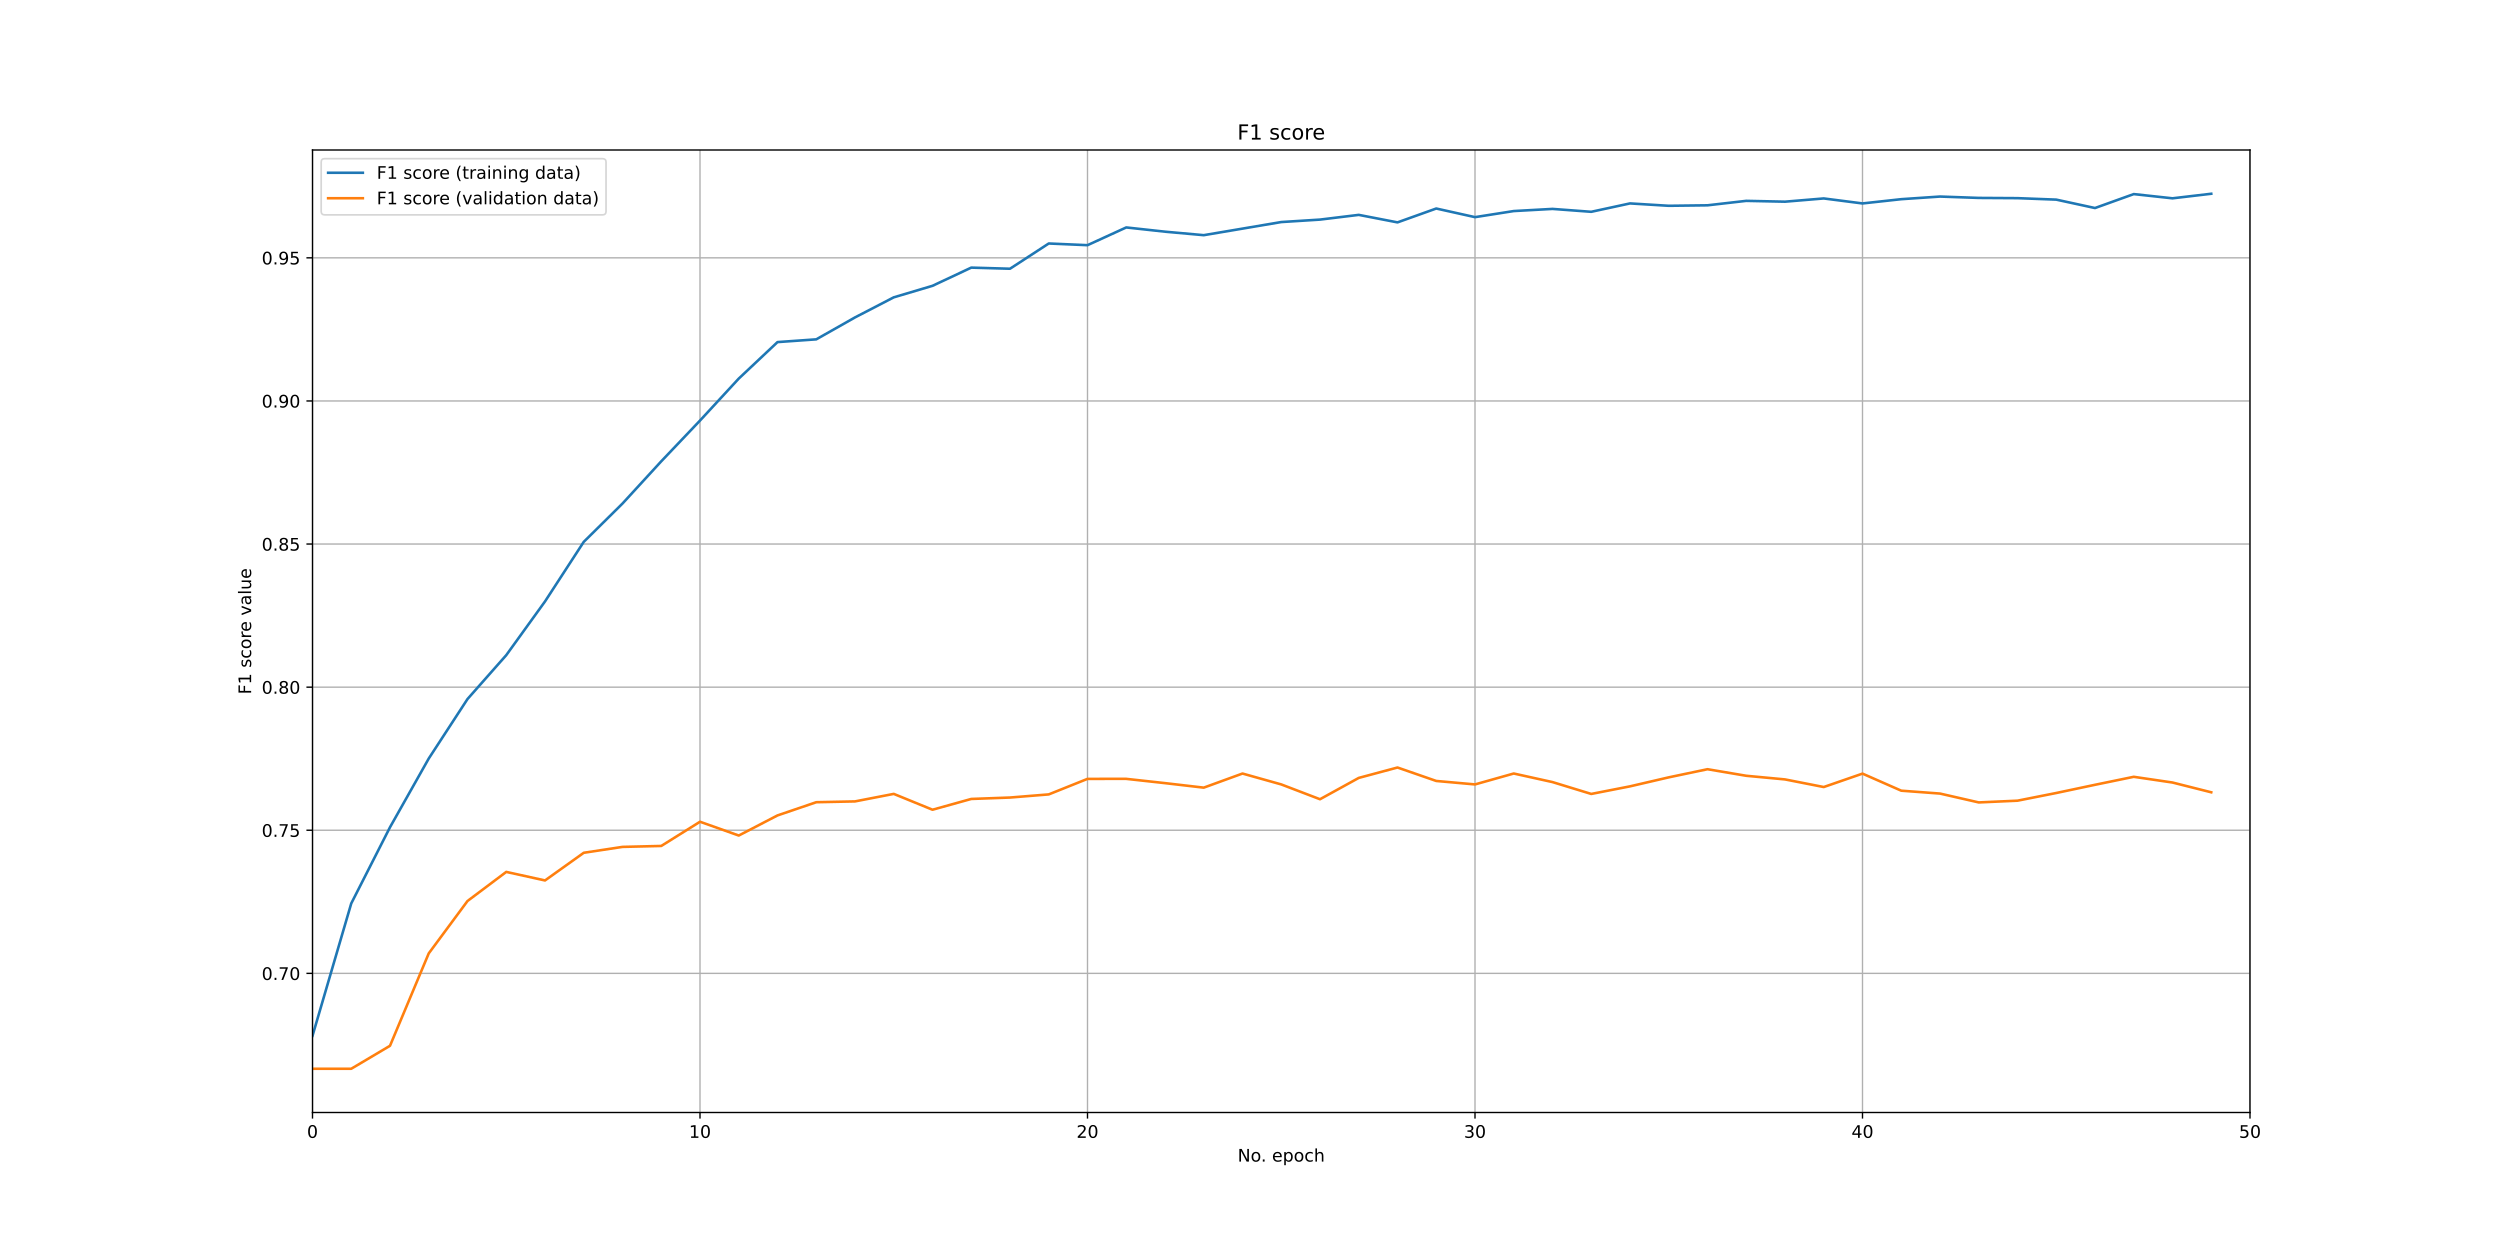
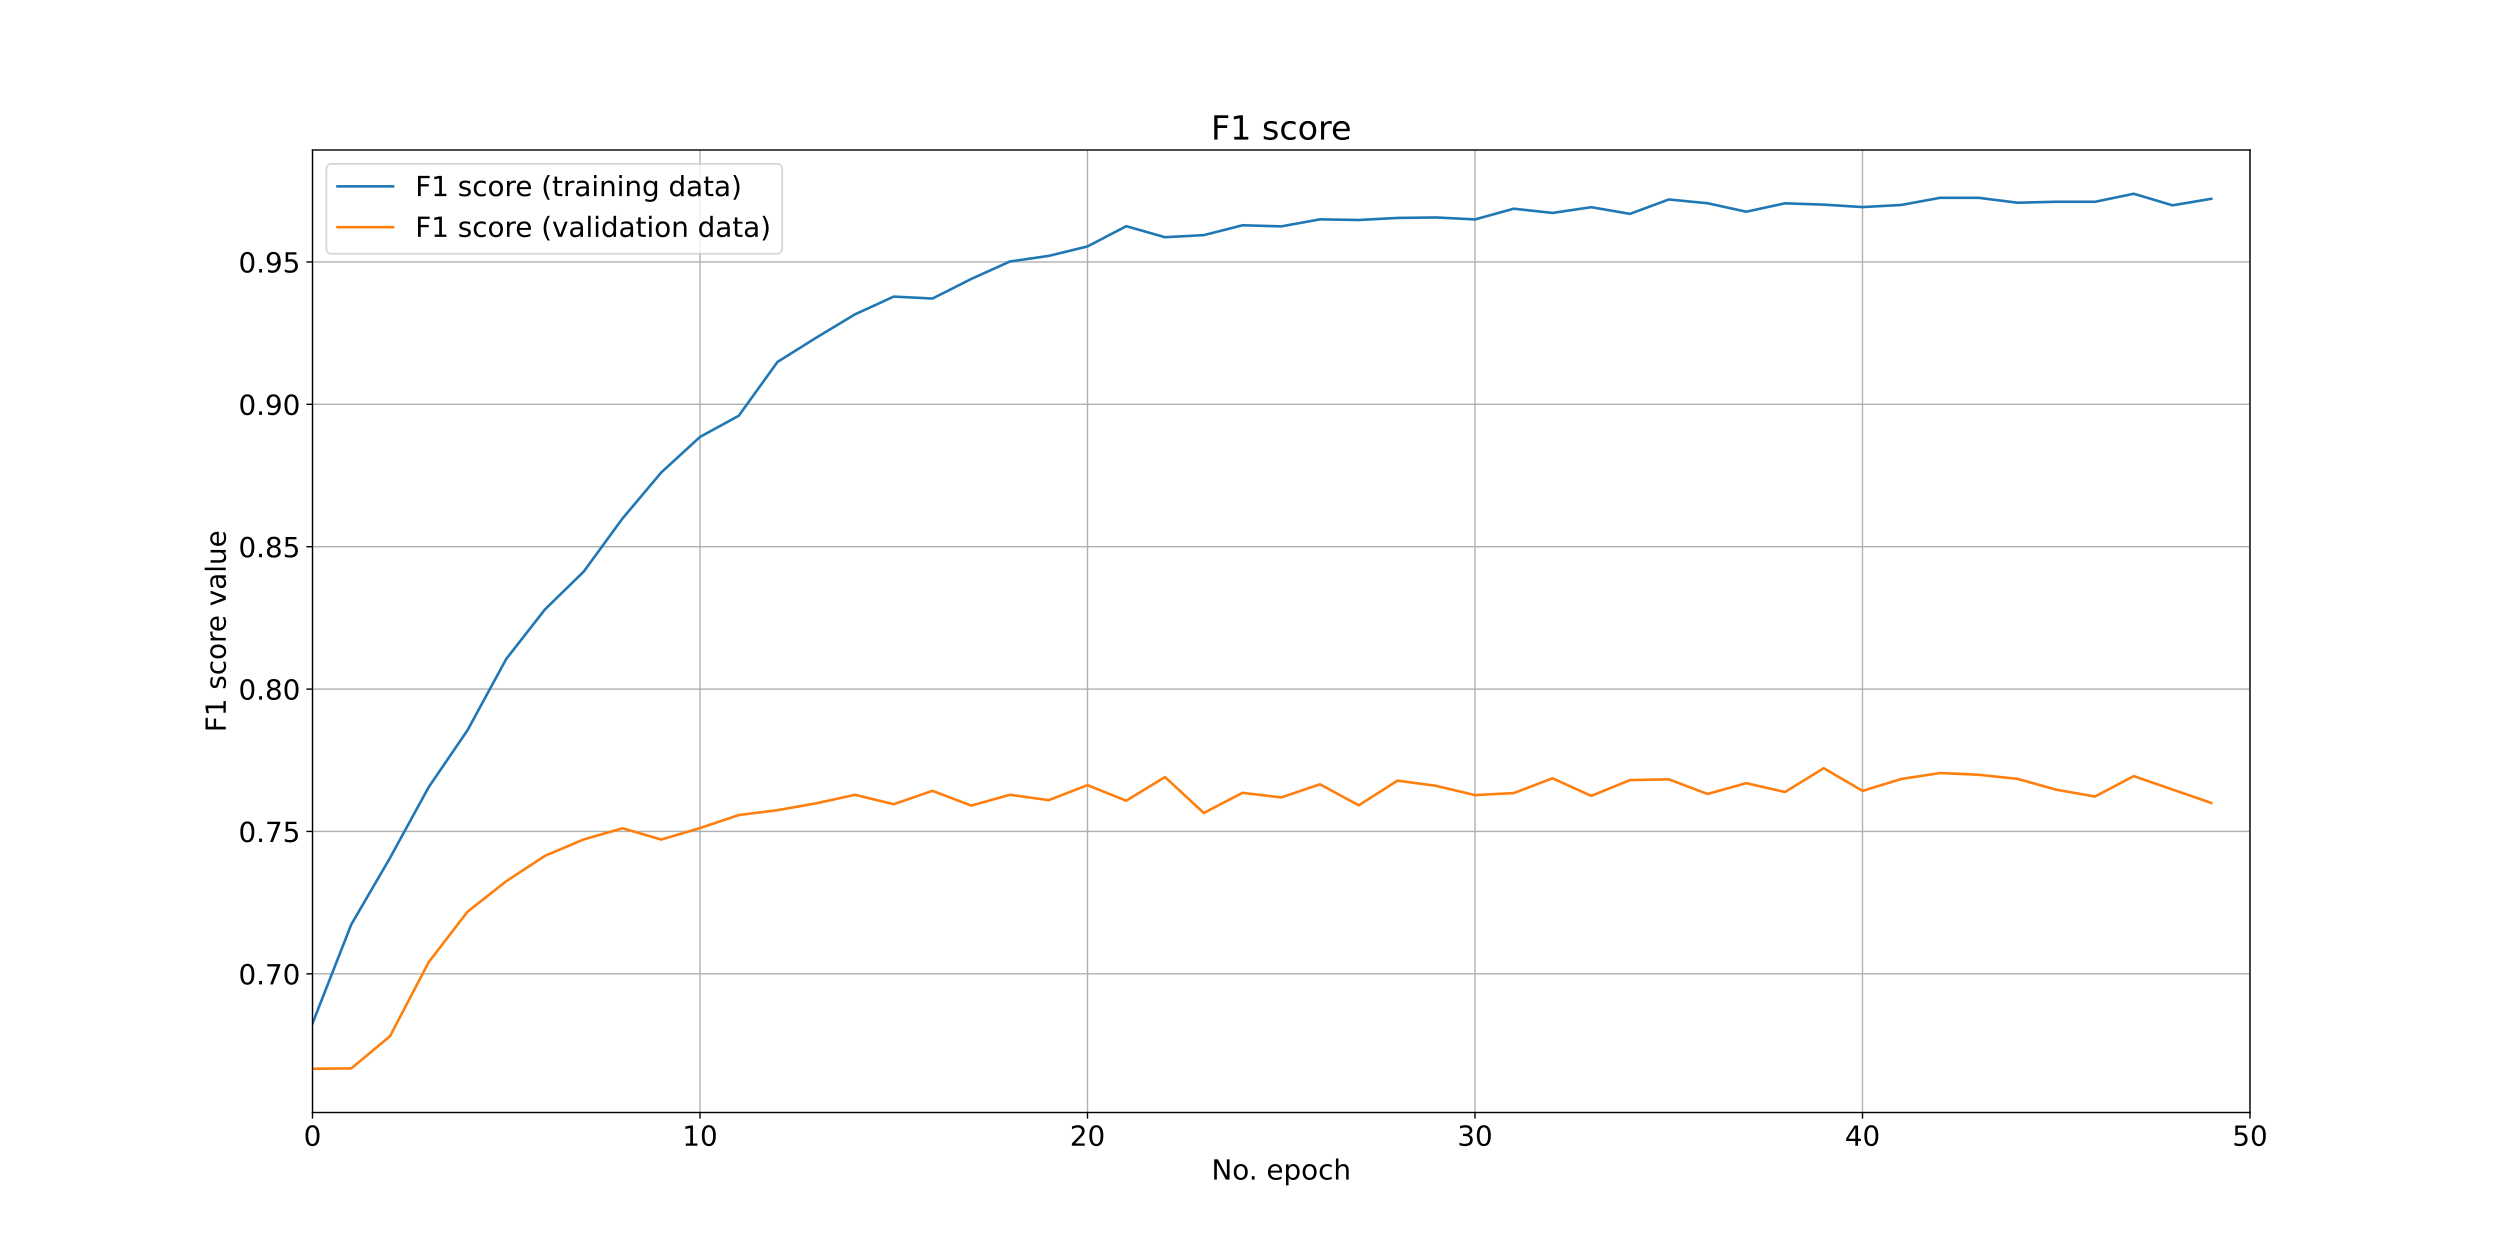
<svg xmlns="http://www.w3.org/2000/svg" xmlns:xlink="http://www.w3.org/1999/xlink" width="1440pt" height="720pt" viewBox="0 0 1440 720" version="1.1">
  <defs>
    <style type="text/css">*{stroke-linejoin: round; stroke-linecap: butt}</style>
  </defs>
  <g id="figure_1">
    <g id="patch_1">
      <path d="M 0 720  L 1440 720  L 1440 0  L 0 0  z " style="fill: #ffffff" />
    </g>
    <g id="axes_1">
      <g id="patch_2">
        <path d="M 180 640.8  L 1296 640.8  L 1296 86.4  L 180 86.4  z " style="fill: #ffffff" />
      </g>
      <g id="matplotlib.axis_1">
        <g id="xtick_1">
          <g id="line2d_1">
-             <path d="M 180 640.8  L 180 86.4  " clip-path="url(#p4580e4b6b5)" style="fill: none; stroke: #b0b0b0; stroke-width: 0.8; stroke-linecap: square" />
+             <path d="M 180 640.8  L 180 86.4  " clip-path="url(#p3c774e2cbd)" style="fill: none; stroke: #b0b0b0; stroke-width: 0.8; stroke-linecap: square" />
          </g>
          <g id="line2d_2">
            <defs>
-               <path id="mf531c2d4bf" d="M 0 0  L 0 3.5  " style="stroke: #000000; stroke-width: 0.8" />
+               <path id="ma11a5b293f" d="M 0 0  L 0 3.5  " style="stroke: #000000; stroke-width: 0.8" />
            </defs>
            <g>
-               <use xlink:href="#mf531c2d4bf" x="180" y="640.8" style="stroke: #000000; stroke-width: 0.8" />
+               <use xlink:href="#ma11a5b293f" x="180" y="640.8" style="stroke: #000000; stroke-width: 0.8" />
            </g>
          </g>
          <g id="text_1">
-             <g transform="translate(176.8187 655.3984)scale(0.1 -0.1)">
+             <g transform="translate(174.91 659.9575)scale(0.16 -0.16)">
              <defs>
                <path id="DejaVuSans-30" d="M 2034 4250  Q 1547 4250 1301 3770  Q 1056 3291 1056 2328  Q 1056 1369 1301 889  Q 1547 409 2034 409  Q 2525 409 2770 889  Q 3016 1369 3016 2328  Q 3016 3291 2770 3770  Q 2525 4250 2034 4250  z M 2034 4750  Q 2819 4750 3233 4129  Q 3647 3509 3647 2328  Q 3647 1150 3233 529  Q 2819 -91 2034 -91  Q 1250 -91 836 529  Q 422 1150 422 2328  Q 422 3509 836 4129  Q 1250 4750 2034 4750  z " transform="scale(0.015625)" />
              </defs>
              <use xlink:href="#DejaVuSans-30" />
            </g>
          </g>
        </g>
        <g id="xtick_2">
          <g id="line2d_3">
-             <path d="M 403.2 640.8  L 403.2 86.4  " clip-path="url(#p4580e4b6b5)" style="fill: none; stroke: #b0b0b0; stroke-width: 0.8; stroke-linecap: square" />
+             <path d="M 403.2 640.8  L 403.2 86.4  " clip-path="url(#p3c774e2cbd)" style="fill: none; stroke: #b0b0b0; stroke-width: 0.8; stroke-linecap: square" />
          </g>
          <g id="line2d_4">
            <g>
-               <use xlink:href="#mf531c2d4bf" x="403.2" y="640.8" style="stroke: #000000; stroke-width: 0.8" />
+               <use xlink:href="#ma11a5b293f" x="403.2" y="640.8" style="stroke: #000000; stroke-width: 0.8" />
            </g>
          </g>
          <g id="text_2">
-             <g transform="translate(396.8375 655.3984)scale(0.1 -0.1)">
+             <g transform="translate(393.02 659.9575)scale(0.16 -0.16)">
              <defs>
                <path id="DejaVuSans-31" d="M 794 531  L 1825 531  L 1825 4091  L 703 3866  L 703 4441  L 1819 4666  L 2450 4666  L 2450 531  L 3481 531  L 3481 0  L 794 0  L 794 531  z " transform="scale(0.015625)" />
              </defs>
              <use xlink:href="#DejaVuSans-31" />
              <use xlink:href="#DejaVuSans-30" x="63.623" />
            </g>
          </g>
        </g>
        <g id="xtick_3">
          <g id="line2d_5">
-             <path d="M 626.4 640.8  L 626.4 86.4  " clip-path="url(#p4580e4b6b5)" style="fill: none; stroke: #b0b0b0; stroke-width: 0.8; stroke-linecap: square" />
+             <path d="M 626.4 640.8  L 626.4 86.4  " clip-path="url(#p3c774e2cbd)" style="fill: none; stroke: #b0b0b0; stroke-width: 0.8; stroke-linecap: square" />
          </g>
          <g id="line2d_6">
            <g>
-               <use xlink:href="#mf531c2d4bf" x="626.4" y="640.8" style="stroke: #000000; stroke-width: 0.8" />
+               <use xlink:href="#ma11a5b293f" x="626.4" y="640.8" style="stroke: #000000; stroke-width: 0.8" />
            </g>
          </g>
          <g id="text_3">
-             <g transform="translate(620.0375 655.3984)scale(0.1 -0.1)">
+             <g transform="translate(616.22 659.9575)scale(0.16 -0.16)">
              <defs>
                <path id="DejaVuSans-32" d="M 1228 531  L 3431 531  L 3431 0  L 469 0  L 469 531  Q 828 903 1448 1529  Q 2069 2156 2228 2338  Q 2531 2678 2651 2914  Q 2772 3150 2772 3378  Q 2772 3750 2511 3984  Q 2250 4219 1831 4219  Q 1534 4219 1204 4116  Q 875 4013 500 3803  L 500 4441  Q 881 4594 1212 4672  Q 1544 4750 1819 4750  Q 2544 4750 2975 4387  Q 3406 4025 3406 3419  Q 3406 3131 3298 2873  Q 3191 2616 2906 2266  Q 2828 2175 2409 1742  Q 1991 1309 1228 531  z " transform="scale(0.015625)" />
              </defs>
              <use xlink:href="#DejaVuSans-32" />
              <use xlink:href="#DejaVuSans-30" x="63.623" />
            </g>
          </g>
        </g>
        <g id="xtick_4">
          <g id="line2d_7">
-             <path d="M 849.6 640.8  L 849.6 86.4  " clip-path="url(#p4580e4b6b5)" style="fill: none; stroke: #b0b0b0; stroke-width: 0.8; stroke-linecap: square" />
+             <path d="M 849.6 640.8  L 849.6 86.4  " clip-path="url(#p3c774e2cbd)" style="fill: none; stroke: #b0b0b0; stroke-width: 0.8; stroke-linecap: square" />
          </g>
          <g id="line2d_8">
            <g>
-               <use xlink:href="#mf531c2d4bf" x="849.6" y="640.8" style="stroke: #000000; stroke-width: 0.8" />
+               <use xlink:href="#ma11a5b293f" x="849.6" y="640.8" style="stroke: #000000; stroke-width: 0.8" />
            </g>
          </g>
          <g id="text_4">
-             <g transform="translate(843.2375 655.3984)scale(0.1 -0.1)">
+             <g transform="translate(839.42 659.9575)scale(0.16 -0.16)">
              <defs>
                <path id="DejaVuSans-33" d="M 2597 2516  Q 3050 2419 3304 2112  Q 3559 1806 3559 1356  Q 3559 666 3084 287  Q 2609 -91 1734 -91  Q 1441 -91 1130 -33  Q 819 25 488 141  L 488 750  Q 750 597 1062 519  Q 1375 441 1716 441  Q 2309 441 2620 675  Q 2931 909 2931 1356  Q 2931 1769 2642 2001  Q 2353 2234 1838 2234  L 1294 2234  L 1294 2753  L 1863 2753  Q 2328 2753 2575 2939  Q 2822 3125 2822 3475  Q 2822 3834 2567 4026  Q 2313 4219 1838 4219  Q 1578 4219 1281 4162  Q 984 4106 628 3988  L 628 4550  Q 988 4650 1302 4700  Q 1616 4750 1894 4750  Q 2613 4750 3031 4423  Q 3450 4097 3450 3541  Q 3450 3153 3228 2886  Q 3006 2619 2597 2516  z " transform="scale(0.015625)" />
              </defs>
              <use xlink:href="#DejaVuSans-33" />
              <use xlink:href="#DejaVuSans-30" x="63.623" />
            </g>
          </g>
        </g>
        <g id="xtick_5">
          <g id="line2d_9">
-             <path d="M 1072.8 640.8  L 1072.8 86.4  " clip-path="url(#p4580e4b6b5)" style="fill: none; stroke: #b0b0b0; stroke-width: 0.8; stroke-linecap: square" />
+             <path d="M 1072.8 640.8  L 1072.8 86.4  " clip-path="url(#p3c774e2cbd)" style="fill: none; stroke: #b0b0b0; stroke-width: 0.8; stroke-linecap: square" />
          </g>
          <g id="line2d_10">
            <g>
-               <use xlink:href="#mf531c2d4bf" x="1072.8" y="640.8" style="stroke: #000000; stroke-width: 0.8" />
+               <use xlink:href="#ma11a5b293f" x="1072.8" y="640.8" style="stroke: #000000; stroke-width: 0.8" />
            </g>
          </g>
          <g id="text_5">
-             <g transform="translate(1066.438 655.3984)scale(0.1 -0.1)">
+             <g transform="translate(1062.62 659.9575)scale(0.16 -0.16)">
              <defs>
                <path id="DejaVuSans-34" d="M 2419 4116  L 825 1625  L 2419 1625  L 2419 4116  z M 2253 4666  L 3047 4666  L 3047 1625  L 3713 1625  L 3713 1100  L 3047 1100  L 3047 0  L 2419 0  L 2419 1100  L 313 1100  L 313 1709  L 2253 4666  z " transform="scale(0.015625)" />
              </defs>
              <use xlink:href="#DejaVuSans-34" />
              <use xlink:href="#DejaVuSans-30" x="63.623" />
            </g>
          </g>
        </g>
        <g id="xtick_6">
          <g id="line2d_11">
-             <path d="M 1296 640.8  L 1296 86.4  " clip-path="url(#p4580e4b6b5)" style="fill: none; stroke: #b0b0b0; stroke-width: 0.8; stroke-linecap: square" />
+             <path d="M 1296 640.8  L 1296 86.4  " clip-path="url(#p3c774e2cbd)" style="fill: none; stroke: #b0b0b0; stroke-width: 0.8; stroke-linecap: square" />
          </g>
          <g id="line2d_12">
            <g>
-               <use xlink:href="#mf531c2d4bf" x="1296" y="640.8" style="stroke: #000000; stroke-width: 0.8" />
+               <use xlink:href="#ma11a5b293f" x="1296" y="640.8" style="stroke: #000000; stroke-width: 0.8" />
            </g>
          </g>
          <g id="text_6">
-             <g transform="translate(1289.638 655.3984)scale(0.1 -0.1)">
+             <g transform="translate(1285.82 659.9575)scale(0.16 -0.16)">
              <defs>
                <path id="DejaVuSans-35" d="M 691 4666  L 3169 4666  L 3169 4134  L 1269 4134  L 1269 2991  Q 1406 3038 1543 3061  Q 1681 3084 1819 3084  Q 2600 3084 3056 2656  Q 3513 2228 3513 1497  Q 3513 744 3044 326  Q 2575 -91 1722 -91  Q 1428 -91 1123 -41  Q 819 9 494 109  L 494 744  Q 775 591 1075 516  Q 1375 441 1709 441  Q 2250 441 2565 725  Q 2881 1009 2881 1497  Q 2881 1984 2565 2268  Q 2250 2553 1709 2553  Q 1456 2553 1204 2497  Q 953 2441 691 2322  L 691 4666  z " transform="scale(0.015625)" />
              </defs>
              <use xlink:href="#DejaVuSans-35" />
              <use xlink:href="#DejaVuSans-30" x="63.623" />
            </g>
          </g>
        </g>
        <g id="text_7">
-           <g transform="translate(712.8813 669.0766)scale(0.1 -0.1)">
+           <g transform="translate(697.81 679.4425)scale(0.16 -0.16)">
            <defs>
              <path id="DejaVuSans-4e" d="M 628 4666  L 1478 4666  L 3547 763  L 3547 4666  L 4159 4666  L 4159 0  L 3309 0  L 1241 3903  L 1241 0  L 628 0  L 628 4666  z " transform="scale(0.015625)" />
              <path id="DejaVuSans-6f" d="M 1959 3097  Q 1497 3097 1228 2736  Q 959 2375 959 1747  Q 959 1119 1226 758  Q 1494 397 1959 397  Q 2419 397 2687 759  Q 2956 1122 2956 1747  Q 2956 2369 2687 2733  Q 2419 3097 1959 3097  z M 1959 3584  Q 2709 3584 3137 3096  Q 3566 2609 3566 1747  Q 3566 888 3137 398  Q 2709 -91 1959 -91  Q 1206 -91 779 398  Q 353 888 353 1747  Q 353 2609 779 3096  Q 1206 3584 1959 3584  z " transform="scale(0.015625)" />
              <path id="DejaVuSans-2e" d="M 684 794  L 1344 794  L 1344 0  L 684 0  L 684 794  z " transform="scale(0.015625)" />
              <path id="DejaVuSans-20" transform="scale(0.015625)" />
              <path id="DejaVuSans-65" d="M 3597 1894  L 3597 1613  L 953 1613  Q 991 1019 1311 708  Q 1631 397 2203 397  Q 2534 397 2845 478  Q 3156 559 3463 722  L 3463 178  Q 3153 47 2828 -22  Q 2503 -91 2169 -91  Q 1331 -91 842 396  Q 353 884 353 1716  Q 353 2575 817 3079  Q 1281 3584 2069 3584  Q 2775 3584 3186 3129  Q 3597 2675 3597 1894  z M 3022 2063  Q 3016 2534 2758 2815  Q 2500 3097 2075 3097  Q 1594 3097 1305 2825  Q 1016 2553 972 2059  L 3022 2063  z " transform="scale(0.015625)" />
              <path id="DejaVuSans-70" d="M 1159 525  L 1159 -1331  L 581 -1331  L 581 3500  L 1159 3500  L 1159 2969  Q 1341 3281 1617 3432  Q 1894 3584 2278 3584  Q 2916 3584 3314 3078  Q 3713 2572 3713 1747  Q 3713 922 3314 415  Q 2916 -91 2278 -91  Q 1894 -91 1617 61  Q 1341 213 1159 525  z M 3116 1747  Q 3116 2381 2855 2742  Q 2594 3103 2138 3103  Q 1681 3103 1420 2742  Q 1159 2381 1159 1747  Q 1159 1113 1420 752  Q 1681 391 2138 391  Q 2594 391 2855 752  Q 3116 1113 3116 1747  z " transform="scale(0.015625)" />
              <path id="DejaVuSans-63" d="M 3122 3366  L 3122 2828  Q 2878 2963 2633 3030  Q 2388 3097 2138 3097  Q 1578 3097 1268 2742  Q 959 2388 959 1747  Q 959 1106 1268 751  Q 1578 397 2138 397  Q 2388 397 2633 464  Q 2878 531 3122 666  L 3122 134  Q 2881 22 2623 -34  Q 2366 -91 2075 -91  Q 1284 -91 818 406  Q 353 903 353 1747  Q 353 2603 823 3093  Q 1294 3584 2113 3584  Q 2378 3584 2631 3529  Q 2884 3475 3122 3366  z " transform="scale(0.015625)" />
              <path id="DejaVuSans-68" d="M 3513 2113  L 3513 0  L 2938 0  L 2938 2094  Q 2938 2591 2744 2837  Q 2550 3084 2163 3084  Q 1697 3084 1428 2787  Q 1159 2491 1159 1978  L 1159 0  L 581 0  L 581 4863  L 1159 4863  L 1159 2956  Q 1366 3272 1645 3428  Q 1925 3584 2291 3584  Q 2894 3584 3203 3211  Q 3513 2838 3513 2113  z " transform="scale(0.015625)" />
            </defs>
            <use xlink:href="#DejaVuSans-4e" />
            <use xlink:href="#DejaVuSans-6f" x="74.805" />
            <use xlink:href="#DejaVuSans-2e" x="134.236" />
            <use xlink:href="#DejaVuSans-20" x="166.023" />
            <use xlink:href="#DejaVuSans-65" x="197.811" />
            <use xlink:href="#DejaVuSans-70" x="259.334" />
            <use xlink:href="#DejaVuSans-6f" x="322.811" />
            <use xlink:href="#DejaVuSans-63" x="383.992" />
            <use xlink:href="#DejaVuSans-68" x="438.973" />
          </g>
        </g>
      </g>
      <g id="matplotlib.axis_2">
        <g id="ytick_1">
          <g id="line2d_13">
-             <path d="M 180 560.649  L 1296 560.649  " clip-path="url(#p4580e4b6b5)" style="fill: none; stroke: #b0b0b0; stroke-width: 0.8; stroke-linecap: square" />
+             <path d="M 180 560.927  L 1296 560.927  " clip-path="url(#p3c774e2cbd)" style="fill: none; stroke: #b0b0b0; stroke-width: 0.8; stroke-linecap: square" />
          </g>
          <g id="line2d_14">
            <defs>
-               <path id="maf945ee92e" d="M 0 0  L -3.5 0  " style="stroke: #000000; stroke-width: 0.8" />
+               <path id="mcf04ddc071" d="M 0 0  L -3.5 0  " style="stroke: #000000; stroke-width: 0.8" />
            </defs>
            <g>
-               <use xlink:href="#maf945ee92e" x="180" y="560.649" style="stroke: #000000; stroke-width: 0.8" />
+               <use xlink:href="#mcf04ddc071" x="180" y="560.927" style="stroke: #000000; stroke-width: 0.8" />
            </g>
          </g>
          <g id="text_8">
-             <g transform="translate(150.7344 564.4486)scale(0.1 -0.1)">
+             <g transform="translate(137.375 567.0061)scale(0.16 -0.16)">
              <defs>
                <path id="DejaVuSans-37" d="M 525 4666  L 3525 4666  L 3525 4397  L 1831 0  L 1172 0  L 2766 4134  L 525 4134  L 525 4666  z " transform="scale(0.015625)" />
              </defs>
              <use xlink:href="#DejaVuSans-30" />
              <use xlink:href="#DejaVuSans-2e" x="63.623" />
              <use xlink:href="#DejaVuSans-37" x="95.41" />
              <use xlink:href="#DejaVuSans-30" x="159.033" />
            </g>
          </g>
        </g>
        <g id="ytick_2">
          <g id="line2d_15">
-             <path d="M 180 478.223  L 1296 478.223  " clip-path="url(#p4580e4b6b5)" style="fill: none; stroke: #b0b0b0; stroke-width: 0.8; stroke-linecap: square" />
+             <path d="M 180 478.918  L 1296 478.918  " clip-path="url(#p3c774e2cbd)" style="fill: none; stroke: #b0b0b0; stroke-width: 0.8; stroke-linecap: square" />
          </g>
          <g id="line2d_16">
            <g>
-               <use xlink:href="#maf945ee92e" x="180" y="478.223" style="stroke: #000000; stroke-width: 0.8" />
+               <use xlink:href="#mcf04ddc071" x="180" y="478.918" style="stroke: #000000; stroke-width: 0.8" />
            </g>
          </g>
          <g id="text_9">
-             <g transform="translate(150.7344 482.0225)scale(0.1 -0.1)">
+             <g transform="translate(137.375 484.997)scale(0.16 -0.16)">
              <use xlink:href="#DejaVuSans-30" />
              <use xlink:href="#DejaVuSans-2e" x="63.623" />
              <use xlink:href="#DejaVuSans-37" x="95.41" />
              <use xlink:href="#DejaVuSans-35" x="159.033" />
            </g>
          </g>
        </g>
        <g id="ytick_3">
          <g id="line2d_17">
-             <path d="M 180 395.797  L 1296 395.797  " clip-path="url(#p4580e4b6b5)" style="fill: none; stroke: #b0b0b0; stroke-width: 0.8; stroke-linecap: square" />
+             <path d="M 180 396.909  L 1296 396.909  " clip-path="url(#p3c774e2cbd)" style="fill: none; stroke: #b0b0b0; stroke-width: 0.8; stroke-linecap: square" />
          </g>
          <g id="line2d_18">
            <g>
-               <use xlink:href="#maf945ee92e" x="180" y="395.797" style="stroke: #000000; stroke-width: 0.8" />
+               <use xlink:href="#mcf04ddc071" x="180" y="396.909" style="stroke: #000000; stroke-width: 0.8" />
            </g>
          </g>
          <g id="text_10">
-             <g transform="translate(150.7344 399.5965)scale(0.1 -0.1)">
+             <g transform="translate(137.375 402.9879)scale(0.16 -0.16)">
              <defs>
                <path id="DejaVuSans-38" d="M 2034 2216  Q 1584 2216 1326 1975  Q 1069 1734 1069 1313  Q 1069 891 1326 650  Q 1584 409 2034 409  Q 2484 409 2743 651  Q 3003 894 3003 1313  Q 3003 1734 2745 1975  Q 2488 2216 2034 2216  z M 1403 2484  Q 997 2584 770 2862  Q 544 3141 544 3541  Q 544 4100 942 4425  Q 1341 4750 2034 4750  Q 2731 4750 3128 4425  Q 3525 4100 3525 3541  Q 3525 3141 3298 2862  Q 3072 2584 2669 2484  Q 3125 2378 3379 2068  Q 3634 1759 3634 1313  Q 3634 634 3220 271  Q 2806 -91 2034 -91  Q 1263 -91 848 271  Q 434 634 434 1313  Q 434 1759 690 2068  Q 947 2378 1403 2484  z M 1172 3481  Q 1172 3119 1398 2916  Q 1625 2713 2034 2713  Q 2441 2713 2670 2916  Q 2900 3119 2900 3481  Q 2900 3844 2670 4047  Q 2441 4250 2034 4250  Q 1625 4250 1398 4047  Q 1172 3844 1172 3481  z " transform="scale(0.015625)" />
              </defs>
              <use xlink:href="#DejaVuSans-30" />
              <use xlink:href="#DejaVuSans-2e" x="63.623" />
              <use xlink:href="#DejaVuSans-38" x="95.41" />
              <use xlink:href="#DejaVuSans-30" x="159.033" />
            </g>
          </g>
        </g>
        <g id="ytick_4">
          <g id="line2d_19">
-             <path d="M 180 313.371  L 1296 313.371  " clip-path="url(#p4580e4b6b5)" style="fill: none; stroke: #b0b0b0; stroke-width: 0.8; stroke-linecap: square" />
+             <path d="M 180 314.9  L 1296 314.9  " clip-path="url(#p3c774e2cbd)" style="fill: none; stroke: #b0b0b0; stroke-width: 0.8; stroke-linecap: square" />
          </g>
          <g id="line2d_20">
            <g>
-               <use xlink:href="#maf945ee92e" x="180" y="313.371" style="stroke: #000000; stroke-width: 0.8" />
+               <use xlink:href="#mcf04ddc071" x="180" y="314.9" style="stroke: #000000; stroke-width: 0.8" />
            </g>
          </g>
          <g id="text_11">
-             <g transform="translate(150.7344 317.1705)scale(0.1 -0.1)">
+             <g transform="translate(137.375 320.9788)scale(0.16 -0.16)">
              <use xlink:href="#DejaVuSans-30" />
              <use xlink:href="#DejaVuSans-2e" x="63.623" />
              <use xlink:href="#DejaVuSans-38" x="95.41" />
              <use xlink:href="#DejaVuSans-35" x="159.033" />
            </g>
          </g>
        </g>
        <g id="ytick_5">
          <g id="line2d_21">
-             <path d="M 180 230.945  L 1296 230.945  " clip-path="url(#p4580e4b6b5)" style="fill: none; stroke: #b0b0b0; stroke-width: 0.8; stroke-linecap: square" />
+             <path d="M 180 232.891  L 1296 232.891  " clip-path="url(#p3c774e2cbd)" style="fill: none; stroke: #b0b0b0; stroke-width: 0.8; stroke-linecap: square" />
          </g>
          <g id="line2d_22">
            <g>
-               <use xlink:href="#maf945ee92e" x="180" y="230.945" style="stroke: #000000; stroke-width: 0.8" />
+               <use xlink:href="#mcf04ddc071" x="180" y="232.891" style="stroke: #000000; stroke-width: 0.8" />
            </g>
          </g>
          <g id="text_12">
-             <g transform="translate(150.7344 234.7445)scale(0.1 -0.1)">
+             <g transform="translate(137.375 238.9697)scale(0.16 -0.16)">
              <defs>
                <path id="DejaVuSans-39" d="M 703 97  L 703 672  Q 941 559 1184 500  Q 1428 441 1663 441  Q 2288 441 2617 861  Q 2947 1281 2994 2138  Q 2813 1869 2534 1725  Q 2256 1581 1919 1581  Q 1219 1581 811 2004  Q 403 2428 403 3163  Q 403 3881 828 4315  Q 1253 4750 1959 4750  Q 2769 4750 3195 4129  Q 3622 3509 3622 2328  Q 3622 1225 3098 567  Q 2575 -91 1691 -91  Q 1453 -91 1209 -44  Q 966 3 703 97  z M 1959 2075  Q 2384 2075 2632 2365  Q 2881 2656 2881 3163  Q 2881 3666 2632 3958  Q 2384 4250 1959 4250  Q 1534 4250 1286 3958  Q 1038 3666 1038 3163  Q 1038 2656 1286 2365  Q 1534 2075 1959 2075  z " transform="scale(0.015625)" />
              </defs>
              <use xlink:href="#DejaVuSans-30" />
              <use xlink:href="#DejaVuSans-2e" x="63.623" />
              <use xlink:href="#DejaVuSans-39" x="95.41" />
              <use xlink:href="#DejaVuSans-30" x="159.033" />
            </g>
          </g>
        </g>
        <g id="ytick_6">
          <g id="line2d_23">
-             <path d="M 180 148.519  L 1296 148.519  " clip-path="url(#p4580e4b6b5)" style="fill: none; stroke: #b0b0b0; stroke-width: 0.8; stroke-linecap: square" />
+             <path d="M 180 150.882  L 1296 150.882  " clip-path="url(#p3c774e2cbd)" style="fill: none; stroke: #b0b0b0; stroke-width: 0.8; stroke-linecap: square" />
          </g>
          <g id="line2d_24">
            <g>
-               <use xlink:href="#maf945ee92e" x="180" y="148.519" style="stroke: #000000; stroke-width: 0.8" />
+               <use xlink:href="#mcf04ddc071" x="180" y="150.882" style="stroke: #000000; stroke-width: 0.8" />
            </g>
          </g>
          <g id="text_13">
-             <g transform="translate(150.7344 152.3184)scale(0.1 -0.1)">
+             <g transform="translate(137.375 156.9606)scale(0.16 -0.16)">
              <use xlink:href="#DejaVuSans-30" />
              <use xlink:href="#DejaVuSans-2e" x="63.623" />
              <use xlink:href="#DejaVuSans-39" x="95.41" />
              <use xlink:href="#DejaVuSans-35" x="159.033" />
            </g>
          </g>
        </g>
        <g id="text_14">
-           <g transform="translate(144.6547 399.9258)rotate(-90)scale(0.1 -0.1)">
+           <g transform="translate(130.0475 421.7212)rotate(-90)scale(0.16 -0.16)">
            <defs>
              <path id="DejaVuSans-46" d="M 628 4666  L 3309 4666  L 3309 4134  L 1259 4134  L 1259 2759  L 3109 2759  L 3109 2228  L 1259 2228  L 1259 0  L 628 0  L 628 4666  z " transform="scale(0.015625)" />
              <path id="DejaVuSans-73" d="M 2834 3397  L 2834 2853  Q 2591 2978 2328 3040  Q 2066 3103 1784 3103  Q 1356 3103 1142 2972  Q 928 2841 928 2578  Q 928 2378 1081 2264  Q 1234 2150 1697 2047  L 1894 2003  Q 2506 1872 2764 1633  Q 3022 1394 3022 966  Q 3022 478 2636 193  Q 2250 -91 1575 -91  Q 1294 -91 989 -36  Q 684 19 347 128  L 347 722  Q 666 556 975 473  Q 1284 391 1588 391  Q 1994 391 2212 530  Q 2431 669 2431 922  Q 2431 1156 2273 1281  Q 2116 1406 1581 1522  L 1381 1569  Q 847 1681 609 1914  Q 372 2147 372 2553  Q 372 3047 722 3315  Q 1072 3584 1716 3584  Q 2034 3584 2315 3537  Q 2597 3491 2834 3397  z " transform="scale(0.015625)" />
              <path id="DejaVuSans-72" d="M 2631 2963  Q 2534 3019 2420 3045  Q 2306 3072 2169 3072  Q 1681 3072 1420 2755  Q 1159 2438 1159 1844  L 1159 0  L 581 0  L 581 3500  L 1159 3500  L 1159 2956  Q 1341 3275 1631 3429  Q 1922 3584 2338 3584  Q 2397 3584 2469 3576  Q 2541 3569 2628 3553  L 2631 2963  z " transform="scale(0.015625)" />
              <path id="DejaVuSans-76" d="M 191 3500  L 800 3500  L 1894 563  L 2988 3500  L 3597 3500  L 2284 0  L 1503 0  L 191 3500  z " transform="scale(0.015625)" />
              <path id="DejaVuSans-61" d="M 2194 1759  Q 1497 1759 1228 1600  Q 959 1441 959 1056  Q 959 750 1161 570  Q 1363 391 1709 391  Q 2188 391 2477 730  Q 2766 1069 2766 1631  L 2766 1759  L 2194 1759  z M 3341 1997  L 3341 0  L 2766 0  L 2766 531  Q 2569 213 2275 61  Q 1981 -91 1556 -91  Q 1019 -91 701 211  Q 384 513 384 1019  Q 384 1609 779 1909  Q 1175 2209 1959 2209  L 2766 2209  L 2766 2266  Q 2766 2663 2505 2880  Q 2244 3097 1772 3097  Q 1472 3097 1187 3025  Q 903 2953 641 2809  L 641 3341  Q 956 3463 1253 3523  Q 1550 3584 1831 3584  Q 2591 3584 2966 3190  Q 3341 2797 3341 1997  z " transform="scale(0.015625)" />
              <path id="DejaVuSans-6c" d="M 603 4863  L 1178 4863  L 1178 0  L 603 0  L 603 4863  z " transform="scale(0.015625)" />
              <path id="DejaVuSans-75" d="M 544 1381  L 544 3500  L 1119 3500  L 1119 1403  Q 1119 906 1312 657  Q 1506 409 1894 409  Q 2359 409 2629 706  Q 2900 1003 2900 1516  L 2900 3500  L 3475 3500  L 3475 0  L 2900 0  L 2900 538  Q 2691 219 2414 64  Q 2138 -91 1772 -91  Q 1169 -91 856 284  Q 544 659 544 1381  z M 1991 3584  L 1991 3584  z " transform="scale(0.015625)" />
            </defs>
            <use xlink:href="#DejaVuSans-46" />
            <use xlink:href="#DejaVuSans-31" x="57.52" />
            <use xlink:href="#DejaVuSans-20" x="121.143" />
            <use xlink:href="#DejaVuSans-73" x="152.93" />
            <use xlink:href="#DejaVuSans-63" x="205.029" />
            <use xlink:href="#DejaVuSans-6f" x="260.01" />
            <use xlink:href="#DejaVuSans-72" x="321.191" />
            <use xlink:href="#DejaVuSans-65" x="360.055" />
            <use xlink:href="#DejaVuSans-20" x="421.578" />
            <use xlink:href="#DejaVuSans-76" x="453.365" />
            <use xlink:href="#DejaVuSans-61" x="512.545" />
            <use xlink:href="#DejaVuSans-6c" x="573.824" />
            <use xlink:href="#DejaVuSans-75" x="601.607" />
            <use xlink:href="#DejaVuSans-65" x="664.986" />
          </g>
        </g>
      </g>
      <g id="line2d_25">
-         <path d="M 180 596.629  L 202.32 520.376  L 224.64 476.489  L 246.96 436.907  L 269.28 402.65  L 291.6 377.367  L 313.92 346.439  L 336.24 312.11  L 358.56 290.039  L 380.88 265.714  L 403.2 242.247  L 425.52 218.065  L 447.84 197.043  L 470.16 195.464  L 492.48 182.832  L 514.8 171.265  L 537.12 164.629  L 559.44 154.149  L 581.76 154.792  L 604.08 140.251  L 626.4 141.222  L 648.72 131.007  L 671.04 133.45  L 693.36 135.459  L 715.68 131.686  L 738 127.901  L 760.32 126.489  L 782.64 123.767  L 804.96 128.092  L 827.28 120.107  L 849.6 125.073  L 871.92 121.567  L 894.24 120.332  L 916.56 121.997  L 938.88 117.169  L 961.2 118.54  L 983.52 118.256  L 1005.84 115.693  L 1028.16 116.17  L 1050.48 114.304  L 1072.8 117.18  L 1095.12 114.73  L 1117.44 113.215  L 1139.76 113.998  L 1162.08 114.137  L 1184.4 114.983  L 1206.72 119.825  L 1229.04 111.799  L 1251.36 114.229  L 1273.68 111.6  " clip-path="url(#p4580e4b6b5)" style="fill: none; stroke: #1f77b4; stroke-width: 1.5; stroke-linecap: square" />
+         <path d="M 180 589.496  L 202.32 532.52  L 224.64 494.168  L 246.96 453.338  L 269.28 420.627  L 291.6 379.556  L 313.92 350.99  L 336.24 329.222  L 358.56 298.649  L 380.88 272.139  L 403.2 251.667  L 425.52 239.465  L 447.84 208.47  L 470.16 194.485  L 492.48 181.053  L 514.8 170.838  L 537.12 171.952  L 559.44 160.669  L 581.76 150.599  L 604.08 147.383  L 626.4 141.936  L 648.72 130.297  L 671.04 136.64  L 693.36 135.425  L 715.68 129.753  L 738 130.391  L 760.32 126.35  L 782.64 126.711  L 804.96 125.53  L 827.28 125.257  L 849.6 126.388  L 871.92 120.208  L 894.24 122.646  L 916.56 119.343  L 938.88 123.195  L 961.2 114.907  L 983.52 117.049  L 1005.84 121.945  L 1028.16 117.113  L 1050.48 117.871  L 1072.8 119.278  L 1095.12 118.06  L 1117.44 113.949  L 1139.76 113.949  L 1162.08 116.772  L 1184.4 116.201  L 1206.72 116.233  L 1229.04 111.6  L 1251.36 118.267  L 1273.68 114.514  " clip-path="url(#p3c774e2cbd)" style="fill: none; stroke: #1f77b4; stroke-width: 1.5; stroke-linecap: square" />
      </g>
      <g id="line2d_26">
-         <path d="M 180 615.6  L 202.32 615.6  L 224.64 602.366  L 246.96 549.142  L 269.28 518.983  L 291.6 502.219  L 313.92 507.143  L 336.24 491.202  L 358.56 487.808  L 380.88 487.271  L 403.2 473.329  L 425.52 481.267  L 447.84 469.683  L 470.16 462.075  L 492.48 461.608  L 514.8 457.281  L 537.12 466.402  L 559.44 460.198  L 581.76 459.383  L 604.08 457.575  L 626.4 448.63  L 648.72 448.623  L 671.04 451.082  L 693.36 453.684  L 715.68 445.558  L 738 451.828  L 760.32 460.359  L 782.64 448.078  L 804.96 442.086  L 827.28 449.833  L 849.6 451.828  L 871.92 445.542  L 894.24 450.481  L 916.56 457.31  L 938.88 452.939  L 961.2 447.754  L 983.52 443.067  L 1005.84 446.847  L 1028.16 448.945  L 1050.48 453.329  L 1072.8 445.606  L 1095.12 455.434  L 1117.44 457.094  L 1139.76 462.197  L 1162.08 461.193  L 1184.4 456.768  L 1206.72 452.044  L 1229.04 447.439  L 1251.36 450.734  L 1273.68 456.364  " clip-path="url(#p4580e4b6b5)" style="fill: none; stroke: #ff7f0e; stroke-width: 1.5; stroke-linecap: square" />
+         <path d="M 180 615.6  L 202.32 615.398  L 224.64 596.842  L 246.96 554.157  L 269.28 525.143  L 291.6 507.577  L 313.92 492.934  L 336.24 483.491  L 358.56 477.087  L 380.88 483.578  L 403.2 476.964  L 425.52 469.474  L 447.84 466.66  L 470.16 462.708  L 492.48 457.815  L 514.8 463.214  L 537.12 455.522  L 559.44 464.019  L 581.76 457.79  L 604.08 460.884  L 626.4 452.249  L 648.72 461.217  L 671.04 447.569  L 693.36 468.265  L 715.68 456.674  L 738 459.312  L 760.32 451.764  L 782.64 463.848  L 804.96 449.644  L 827.28 452.655  L 849.6 457.982  L 871.92 456.814  L 894.24 448.289  L 916.56 458.426  L 938.88 449.327  L 961.2 448.884  L 983.52 457.326  L 1005.84 451.101  L 1028.16 456.197  L 1050.48 442.472  L 1072.8 455.548  L 1095.12 448.695  L 1117.44 445.28  L 1139.76 446.271  L 1162.08 448.628  L 1184.4 454.873  L 1206.72 458.783  L 1229.04 447.048  L 1251.36 454.773  L 1273.68 462.482  " clip-path="url(#p3c774e2cbd)" style="fill: none; stroke: #ff7f0e; stroke-width: 1.5; stroke-linecap: square" />
      </g>
      <g id="patch_3">
        <path d="M 180 640.8  L 180 86.4  " style="fill: none; stroke: #000000; stroke-width: 0.8; stroke-linejoin: miter; stroke-linecap: square" />
      </g>
      <g id="patch_4">
        <path d="M 1296 640.8  L 1296 86.4  " style="fill: none; stroke: #000000; stroke-width: 0.8; stroke-linejoin: miter; stroke-linecap: square" />
      </g>
      <g id="patch_5">
        <path d="M 180 640.8  L 1296 640.8  " style="fill: none; stroke: #000000; stroke-width: 0.8; stroke-linejoin: miter; stroke-linecap: square" />
      </g>
      <g id="patch_6">
        <path d="M 180 86.4  L 1296 86.4  " style="fill: none; stroke: #000000; stroke-width: 0.8; stroke-linejoin: miter; stroke-linecap: square" />
      </g>
      <g id="text_15">
-         <g transform="translate(712.7053 80.4)scale(0.12 -0.12)">
+         <g transform="translate(697.5285 80.4)scale(0.192 -0.192)">
          <use xlink:href="#DejaVuSans-46" />
          <use xlink:href="#DejaVuSans-31" x="57.52" />
          <use xlink:href="#DejaVuSans-20" x="121.143" />
          <use xlink:href="#DejaVuSans-73" x="152.93" />
          <use xlink:href="#DejaVuSans-63" x="205.029" />
          <use xlink:href="#DejaVuSans-6f" x="260.01" />
          <use xlink:href="#DejaVuSans-72" x="321.191" />
          <use xlink:href="#DejaVuSans-65" x="360.055" />
        </g>
      </g>
      <g id="legend_1">
        <g id="patch_7">
-           <path d="M 187 123.756  L 347.077 123.756  Q 349.077 123.756 349.077 121.756  L 349.077 93.4  Q 349.077 91.4 347.077 91.4  L 187 91.4  Q 185 91.4 185 93.4  L 185 121.756  Q 185 123.756 187 123.756  z " style="fill: #ffffff; opacity: 0.8; stroke: #cccccc; stroke-linejoin: miter" />
+           <path d="M 191.2 146.17  L 447.322 146.17  Q 450.522 146.17 450.522 142.97  L 450.522 97.6  Q 450.522 94.4 447.322 94.4  L 191.2 94.4  Q 188 94.4 188 97.6  L 188 142.97  Q 188 146.17 191.2 146.17  z " style="fill: #ffffff; opacity: 0.8; stroke: #cccccc; stroke-linejoin: miter" />
        </g>
        <g id="line2d_27">
-           <path d="M 189 99.498  L 199 99.498  L 209 99.498  " style="fill: none; stroke: #1f77b4; stroke-width: 1.5; stroke-linecap: square" />
+           <path d="M 194.4 107.358  L 210.4 107.358  L 226.4 107.358  " style="fill: none; stroke: #1f77b4; stroke-width: 1.5; stroke-linecap: square" />
        </g>
        <g id="text_16">
-           <g transform="translate(217 102.9984)scale(0.1 -0.1)">
+           <g transform="translate(239.2 112.9575)scale(0.16 -0.16)">
            <defs>
              <path id="DejaVuSans-28" d="M 1984 4856  Q 1566 4138 1362 3434  Q 1159 2731 1159 2009  Q 1159 1288 1364 580  Q 1569 -128 1984 -844  L 1484 -844  Q 1016 -109 783 600  Q 550 1309 550 2009  Q 550 2706 781 3412  Q 1013 4119 1484 4856  L 1984 4856  z " transform="scale(0.015625)" />
              <path id="DejaVuSans-74" d="M 1172 4494  L 1172 3500  L 2356 3500  L 2356 3053  L 1172 3053  L 1172 1153  Q 1172 725 1289 603  Q 1406 481 1766 481  L 2356 481  L 2356 0  L 1766 0  Q 1100 0 847 248  Q 594 497 594 1153  L 594 3053  L 172 3053  L 172 3500  L 594 3500  L 594 4494  L 1172 4494  z " transform="scale(0.015625)" />
              <path id="DejaVuSans-69" d="M 603 3500  L 1178 3500  L 1178 0  L 603 0  L 603 3500  z M 603 4863  L 1178 4863  L 1178 4134  L 603 4134  L 603 4863  z " transform="scale(0.015625)" />
              <path id="DejaVuSans-6e" d="M 3513 2113  L 3513 0  L 2938 0  L 2938 2094  Q 2938 2591 2744 2837  Q 2550 3084 2163 3084  Q 1697 3084 1428 2787  Q 1159 2491 1159 1978  L 1159 0  L 581 0  L 581 3500  L 1159 3500  L 1159 2956  Q 1366 3272 1645 3428  Q 1925 3584 2291 3584  Q 2894 3584 3203 3211  Q 3513 2838 3513 2113  z " transform="scale(0.015625)" />
              <path id="DejaVuSans-67" d="M 2906 1791  Q 2906 2416 2648 2759  Q 2391 3103 1925 3103  Q 1463 3103 1205 2759  Q 947 2416 947 1791  Q 947 1169 1205 825  Q 1463 481 1925 481  Q 2391 481 2648 825  Q 2906 1169 2906 1791  z M 3481 434  Q 3481 -459 3084 -895  Q 2688 -1331 1869 -1331  Q 1566 -1331 1297 -1286  Q 1028 -1241 775 -1147  L 775 -588  Q 1028 -725 1275 -790  Q 1522 -856 1778 -856  Q 2344 -856 2625 -561  Q 2906 -266 2906 331  L 2906 616  Q 2728 306 2450 153  Q 2172 0 1784 0  Q 1141 0 747 490  Q 353 981 353 1791  Q 353 2603 747 3093  Q 1141 3584 1784 3584  Q 2172 3584 2450 3431  Q 2728 3278 2906 2969  L 2906 3500  L 3481 3500  L 3481 434  z " transform="scale(0.015625)" />
              <path id="DejaVuSans-64" d="M 2906 2969  L 2906 4863  L 3481 4863  L 3481 0  L 2906 0  L 2906 525  Q 2725 213 2448 61  Q 2172 -91 1784 -91  Q 1150 -91 751 415  Q 353 922 353 1747  Q 353 2572 751 3078  Q 1150 3584 1784 3584  Q 2172 3584 2448 3432  Q 2725 3281 2906 2969  z M 947 1747  Q 947 1113 1208 752  Q 1469 391 1925 391  Q 2381 391 2643 752  Q 2906 1113 2906 1747  Q 2906 2381 2643 2742  Q 2381 3103 1925 3103  Q 1469 3103 1208 2742  Q 947 2381 947 1747  z " transform="scale(0.015625)" />
              <path id="DejaVuSans-29" d="M 513 4856  L 1013 4856  Q 1481 4119 1714 3412  Q 1947 2706 1947 2009  Q 1947 1309 1714 600  Q 1481 -109 1013 -844  L 513 -844  Q 928 -128 1133 580  Q 1338 1288 1338 2009  Q 1338 2731 1133 3434  Q 928 4138 513 4856  z " transform="scale(0.015625)" />
            </defs>
            <use xlink:href="#DejaVuSans-46" />
            <use xlink:href="#DejaVuSans-31" x="57.52" />
            <use xlink:href="#DejaVuSans-20" x="121.143" />
            <use xlink:href="#DejaVuSans-73" x="152.93" />
            <use xlink:href="#DejaVuSans-63" x="205.029" />
            <use xlink:href="#DejaVuSans-6f" x="260.01" />
            <use xlink:href="#DejaVuSans-72" x="321.191" />
            <use xlink:href="#DejaVuSans-65" x="360.055" />
            <use xlink:href="#DejaVuSans-20" x="421.578" />
            <use xlink:href="#DejaVuSans-28" x="453.365" />
            <use xlink:href="#DejaVuSans-74" x="492.379" />
            <use xlink:href="#DejaVuSans-72" x="531.588" />
            <use xlink:href="#DejaVuSans-61" x="572.701" />
            <use xlink:href="#DejaVuSans-69" x="633.98" />
            <use xlink:href="#DejaVuSans-6e" x="661.764" />
            <use xlink:href="#DejaVuSans-69" x="725.143" />
            <use xlink:href="#DejaVuSans-6e" x="752.926" />
            <use xlink:href="#DejaVuSans-67" x="816.305" />
            <use xlink:href="#DejaVuSans-20" x="879.781" />
            <use xlink:href="#DejaVuSans-64" x="911.568" />
            <use xlink:href="#DejaVuSans-61" x="975.045" />
            <use xlink:href="#DejaVuSans-74" x="1036.324" />
            <use xlink:href="#DejaVuSans-61" x="1075.533" />
            <use xlink:href="#DejaVuSans-29" x="1136.812" />
          </g>
        </g>
        <g id="line2d_28">
-           <path d="M 189 114.177  L 199 114.177  L 209 114.177  " style="fill: none; stroke: #ff7f0e; stroke-width: 1.5; stroke-linecap: square" />
+           <path d="M 194.4 130.843  L 210.4 130.843  L 226.4 130.843  " style="fill: none; stroke: #ff7f0e; stroke-width: 1.5; stroke-linecap: square" />
        </g>
        <g id="text_17">
-           <g transform="translate(217 117.6766)scale(0.1 -0.1)">
+           <g transform="translate(239.2 136.4425)scale(0.16 -0.16)">
            <use xlink:href="#DejaVuSans-46" />
            <use xlink:href="#DejaVuSans-31" x="57.52" />
            <use xlink:href="#DejaVuSans-20" x="121.143" />
            <use xlink:href="#DejaVuSans-73" x="152.93" />
            <use xlink:href="#DejaVuSans-63" x="205.029" />
            <use xlink:href="#DejaVuSans-6f" x="260.01" />
            <use xlink:href="#DejaVuSans-72" x="321.191" />
            <use xlink:href="#DejaVuSans-65" x="360.055" />
            <use xlink:href="#DejaVuSans-20" x="421.578" />
            <use xlink:href="#DejaVuSans-28" x="453.365" />
            <use xlink:href="#DejaVuSans-76" x="492.379" />
            <use xlink:href="#DejaVuSans-61" x="551.559" />
            <use xlink:href="#DejaVuSans-6c" x="612.838" />
            <use xlink:href="#DejaVuSans-69" x="640.621" />
            <use xlink:href="#DejaVuSans-64" x="668.404" />
            <use xlink:href="#DejaVuSans-61" x="731.881" />
            <use xlink:href="#DejaVuSans-74" x="793.16" />
            <use xlink:href="#DejaVuSans-69" x="832.369" />
            <use xlink:href="#DejaVuSans-6f" x="860.152" />
            <use xlink:href="#DejaVuSans-6e" x="921.334" />
            <use xlink:href="#DejaVuSans-20" x="984.713" />
            <use xlink:href="#DejaVuSans-64" x="1016.5" />
            <use xlink:href="#DejaVuSans-61" x="1079.977" />
            <use xlink:href="#DejaVuSans-74" x="1141.256" />
            <use xlink:href="#DejaVuSans-61" x="1180.465" />
            <use xlink:href="#DejaVuSans-29" x="1241.744" />
          </g>
        </g>
      </g>
    </g>
  </g>
  <defs>
-     <clipPath id="p4580e4b6b5">
+     <clipPath id="p3c774e2cbd">
      <rect x="180" y="86.4" width="1116" height="554.4" />
    </clipPath>
  </defs>
</svg>
